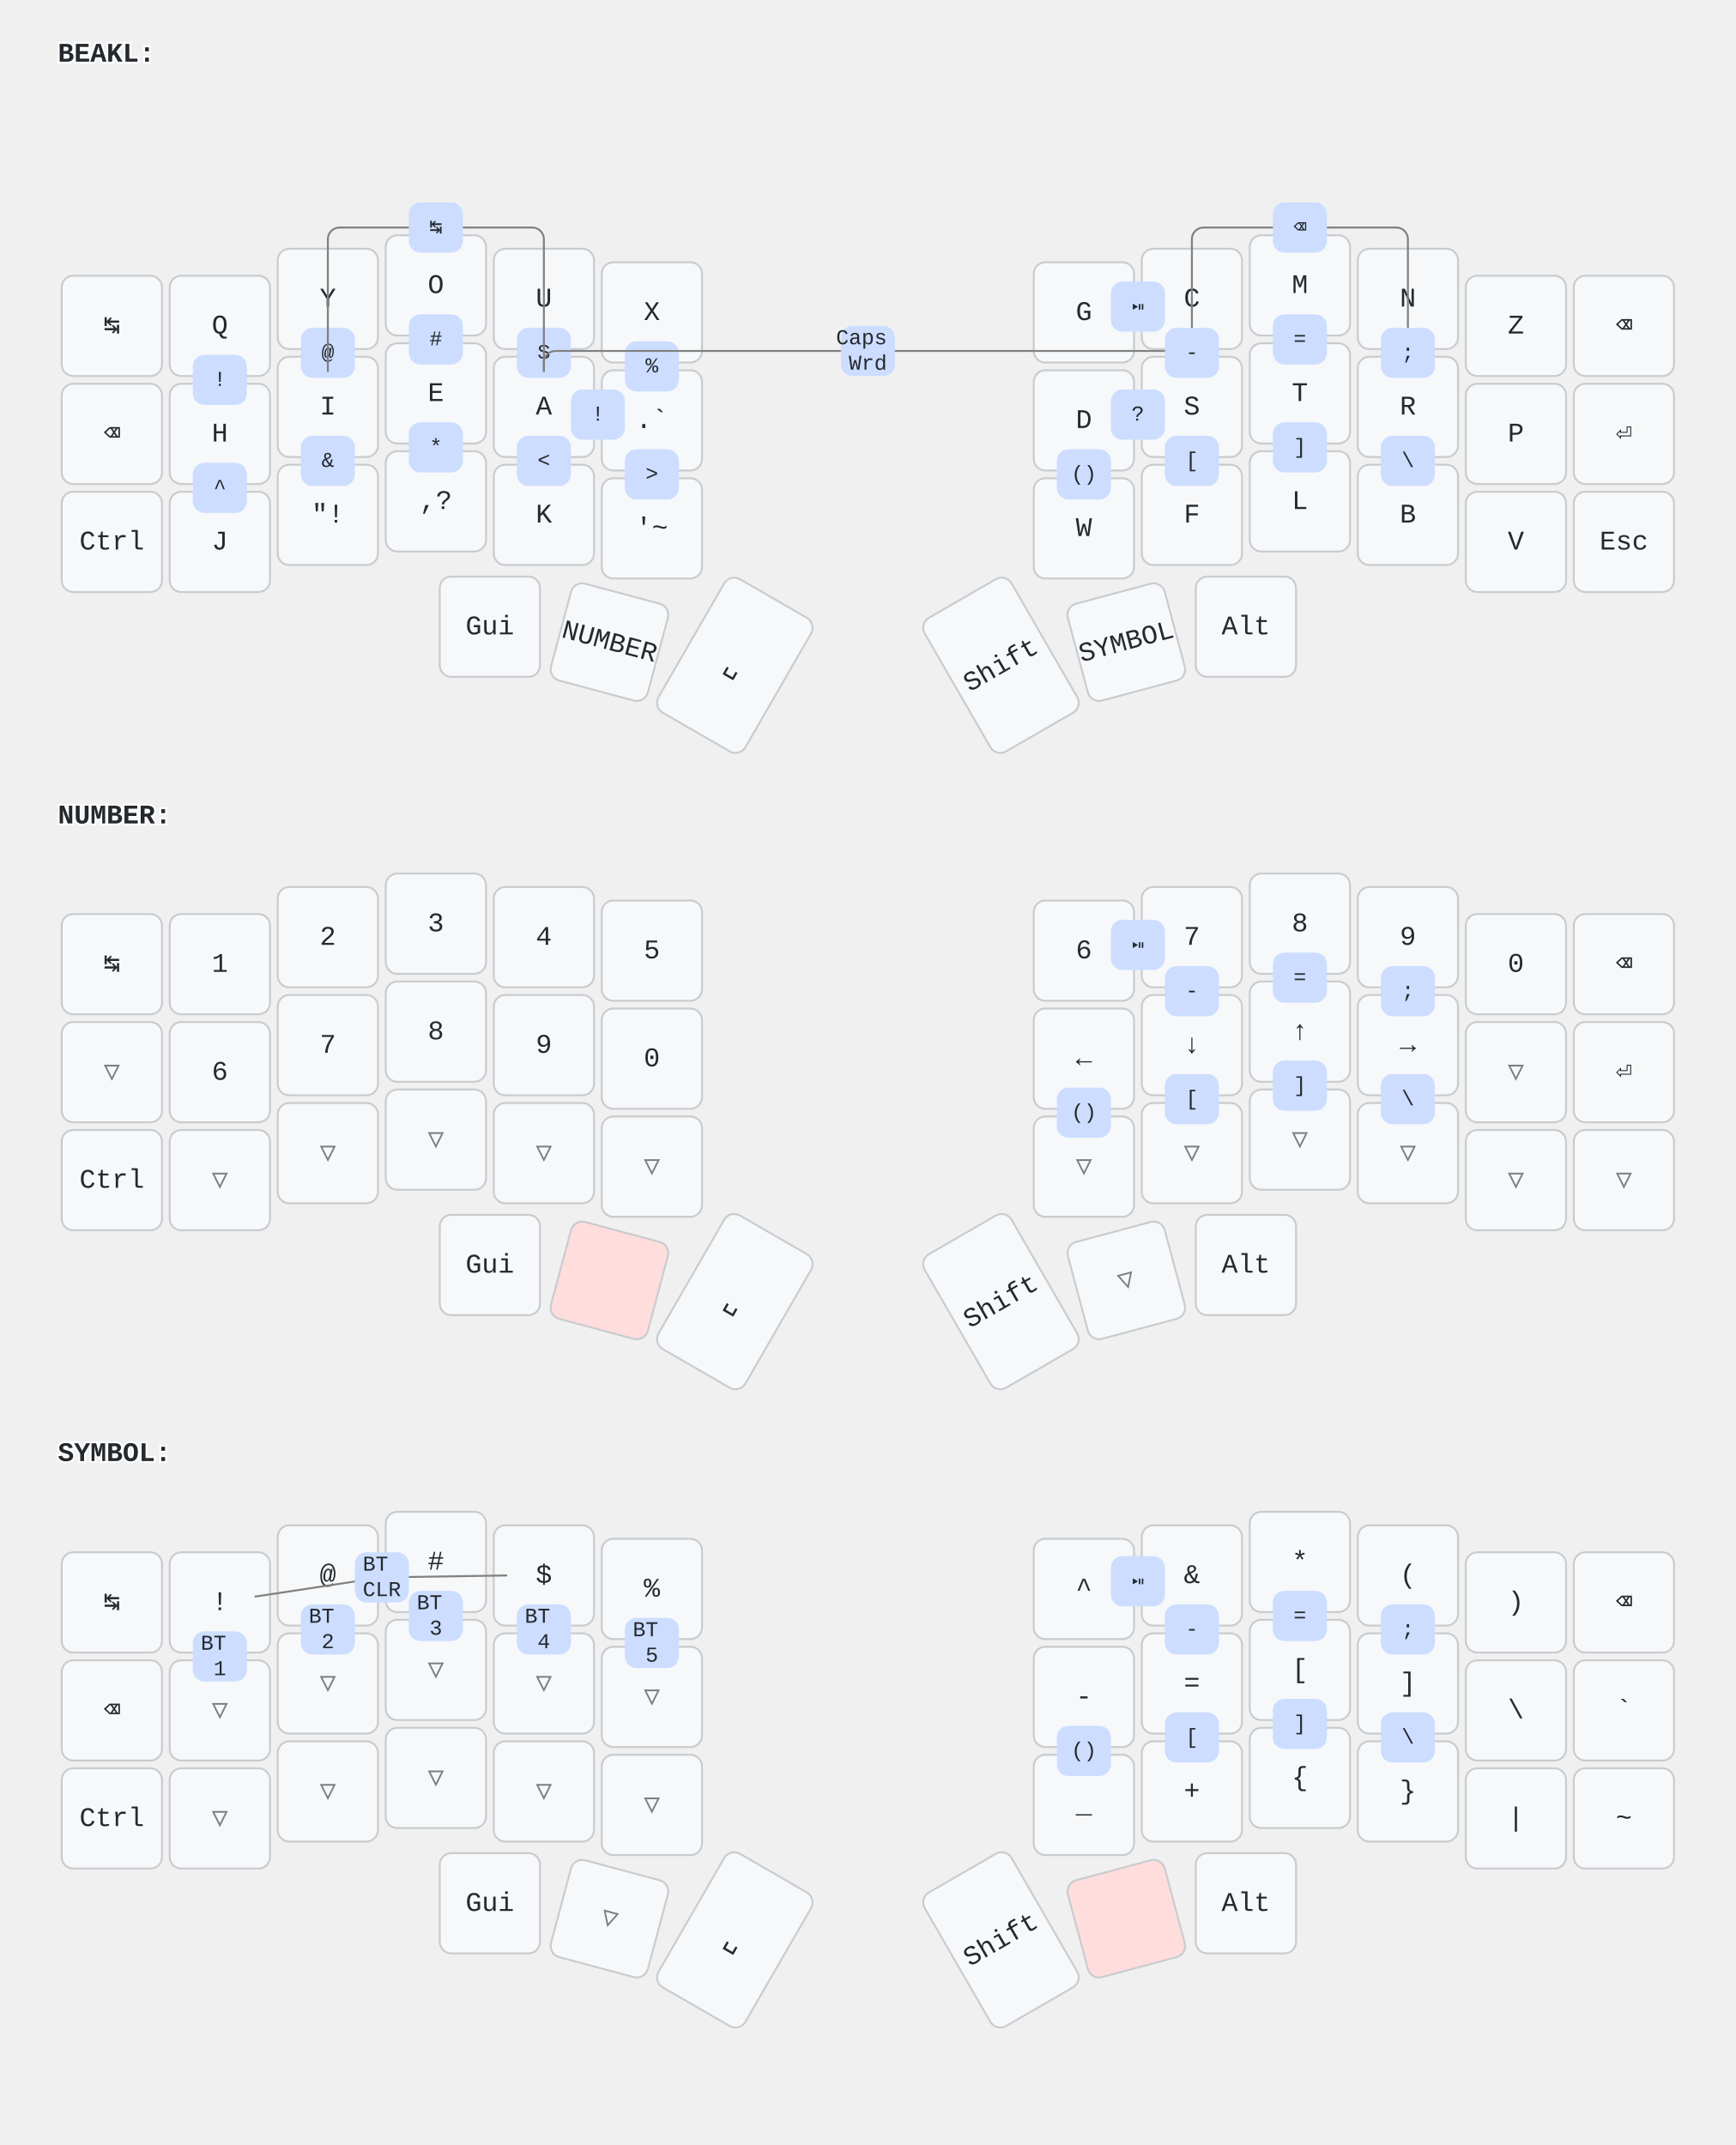
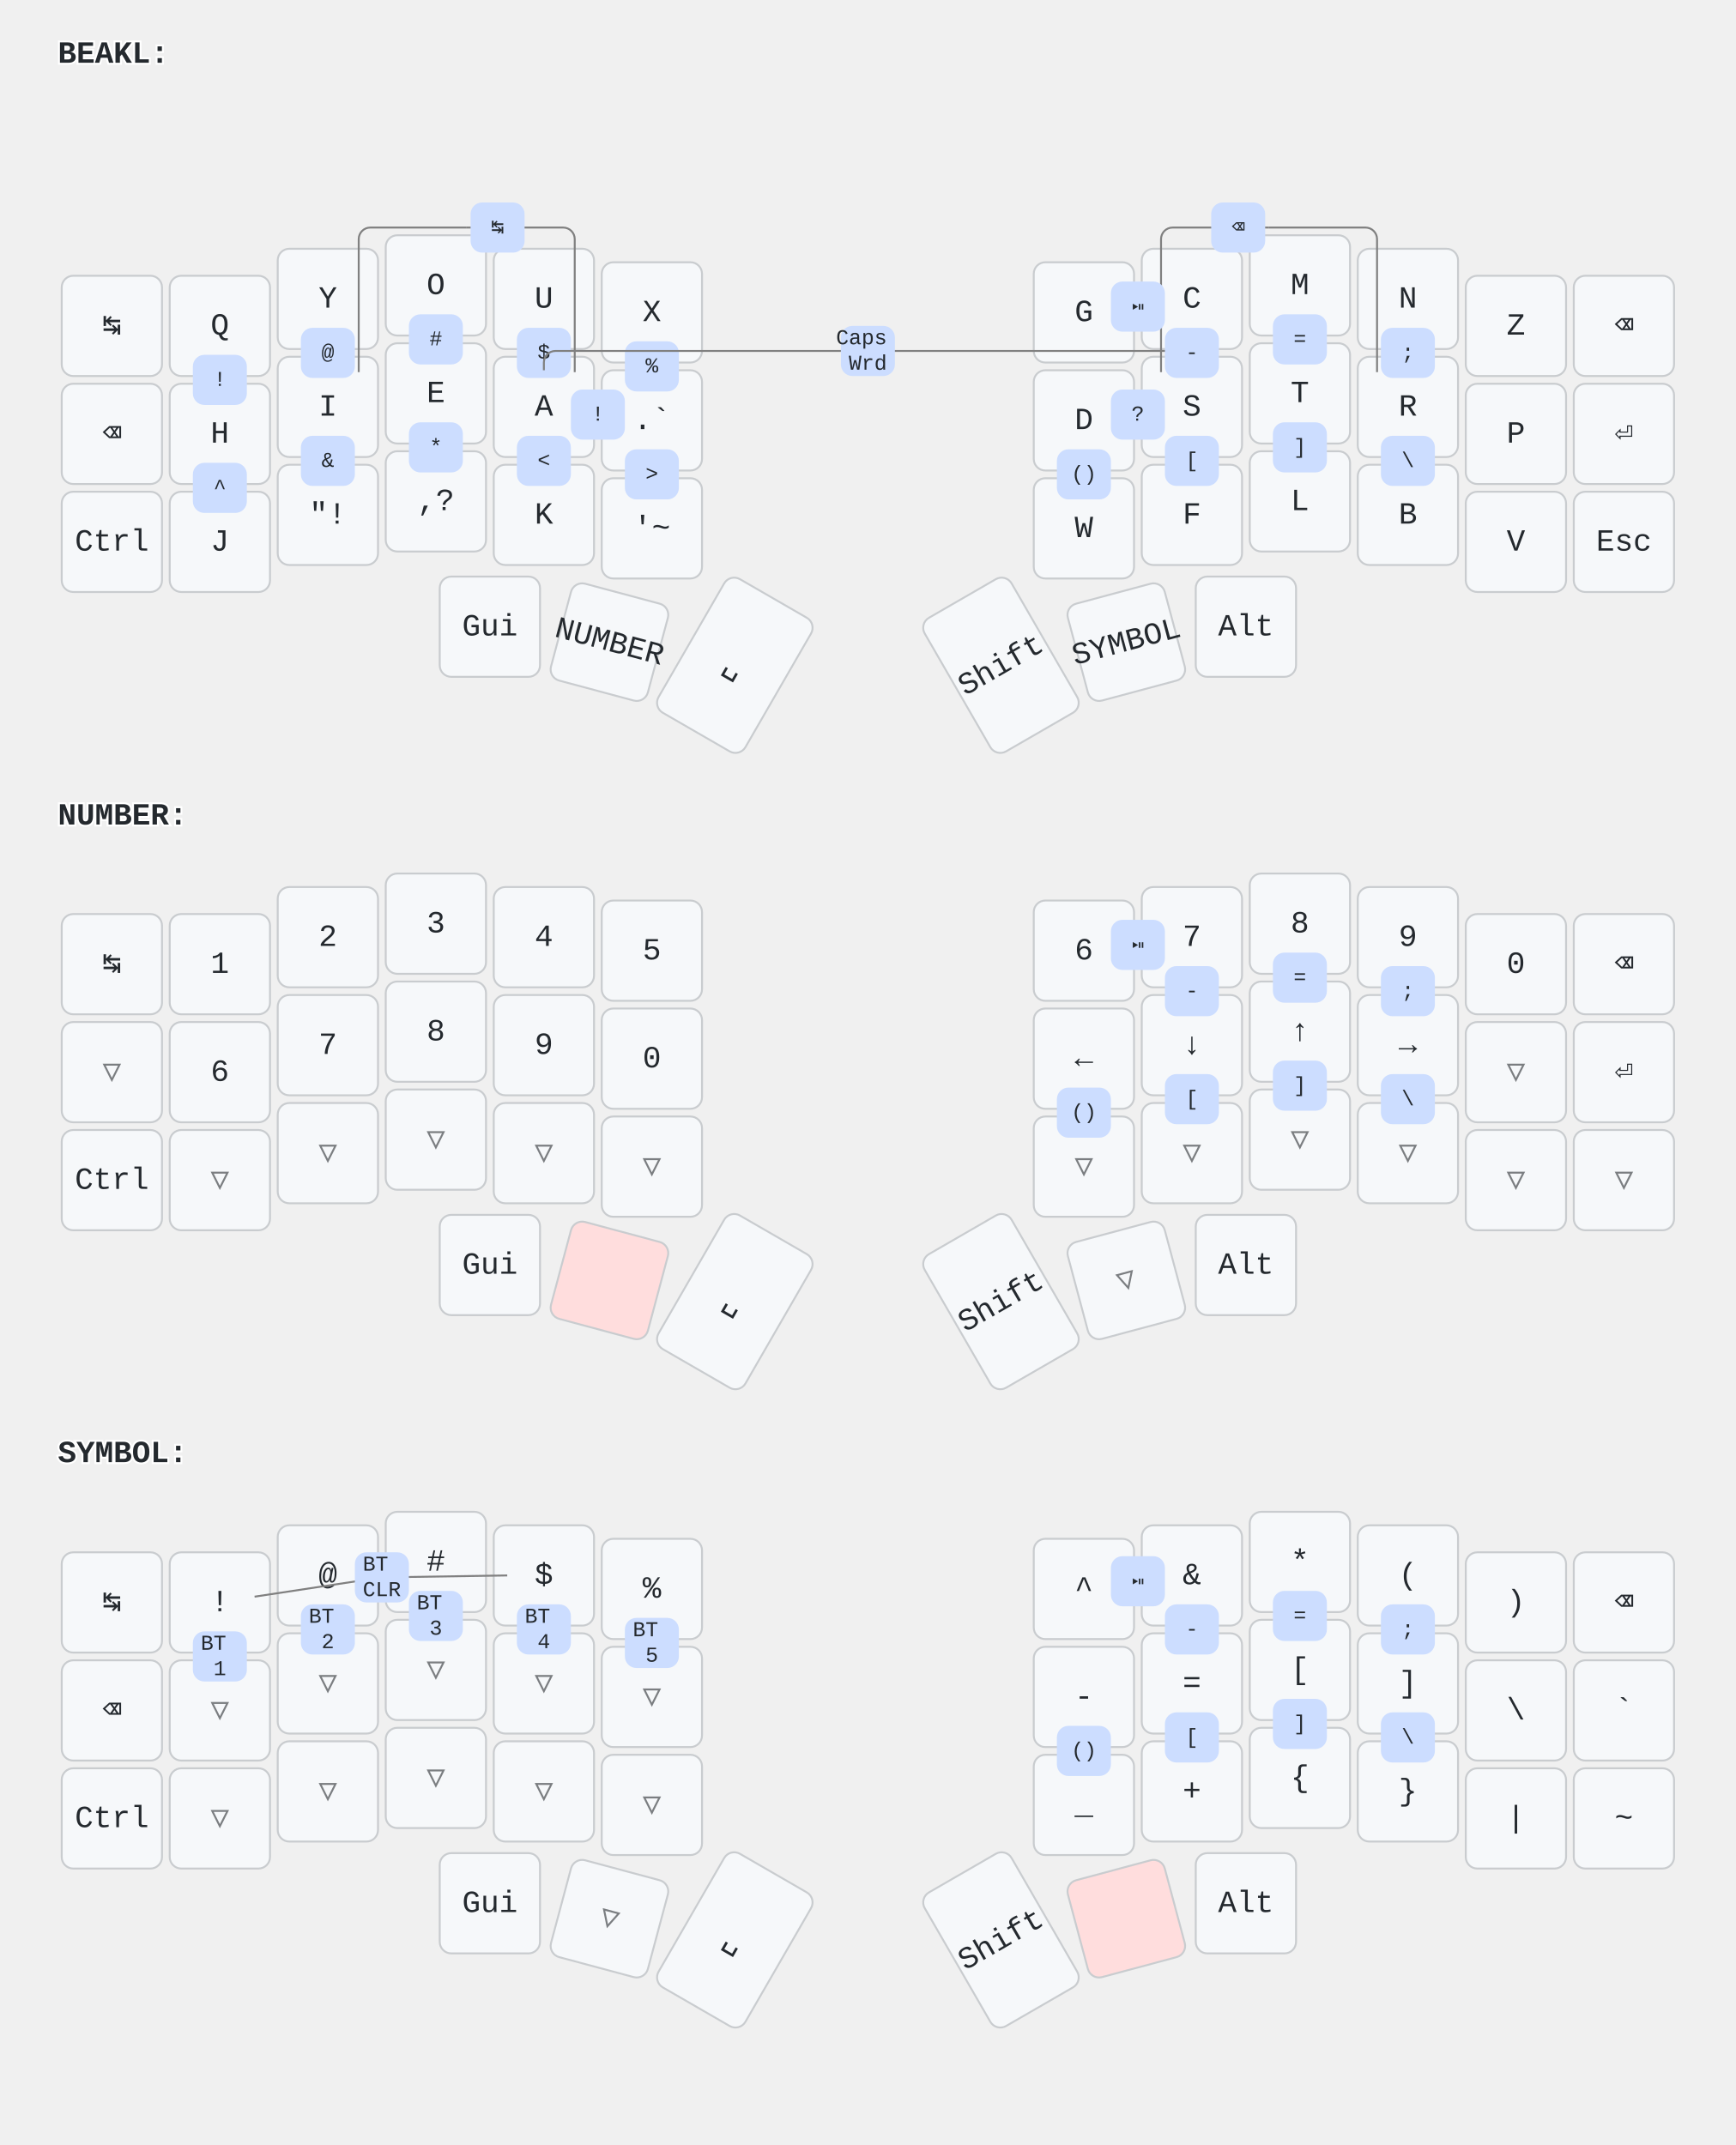
<svg xmlns="http://www.w3.org/2000/svg" width="900.0" height="1112.359" viewBox="0 0 900.0 1112.359" class="keymap">
  <style>/* inherit to force styles through use tags*/
svg path {
    fill: inherit;
}
/* font and background color specifications */
svg.keymap {
-     font-family: SFMono-Regular,Consolas,Liberation Mono,Menlo,monospace;
-     font-size: 14px;
+     font-family: 'Fira Mono','SF Mono', SFMono-Regular, ui-monospace, Liberation Mono, 'DejaVu Sans Mono', Menlo, Consolas, monospace;
+     font-size: 16px;
    font-kerning: normal;
    text-rendering: optimizeLegibility;
    fill: #24292e;
}

/* default key styling */
rect.key {
    fill: #f6f8fa;
    stroke: #c9cccf;
    stroke-width: 1;
}

/* default key side styling, only used is draw_key_sides is set */
rect.side {
    filter: brightness(90%);
}

/* color accent for combo boxes */
rect.combo {
    fill: #cdf;
}

/* color accent for held keys */
rect.held, rect.combo.held {
    fill: #fdd;
}

/* color accent for ghost (optional) keys */
rect.ghost, rect.combo.ghost {
    stroke-dasharray: 4, 4;
    stroke-width: 2;
}

text {
    text-anchor: middle;
    dominant-baseline: middle;
}

/* styling for layer labels */
text.label {
    font-weight: bold;
    text-anchor: start;
    stroke: white;
    stroke-width: 2;
    paint-order: stroke;
}

/* styling for combo tap, and key hold/shifted label text */
text.combo, text.hold, text.shifted {
    font-size: 11px;
}

text.hold {
    text-anchor: middle;
    dominant-baseline: auto;
}

text.shifted {
    text-anchor: middle;
    dominant-baseline: hanging;
}

/* styling for hold/shifted label text in combo box */
text.combo.hold, text.combo.shifted {
    font-size: 8px;
}

/* lighter symbol for transparent keys */
text.trans {
    fill: #7b7e81;
}

/* styling for combo dendrons */
path.combo {
    stroke-width: 1;
    stroke: gray;
    fill: none;
+ }
+ 
+ .combo.tab {
+   transform: translate(16px, 0);
+ }
+ .combo.bspc {
+   transform: translate(-16px, 0);
}

/* Start Tabler Icons Cleanup */
/* cannot use height/width with glyphs */
.icon-tabler &gt; path {
    fill: inherit;
    stroke: inherit;
}
/* hide tabler's default box */
.icon-tabler &gt; path[stroke="none"][fill="none"] {
    visibility: collapse;
}
/* End Tabler Icons Cleanup */
</style>
  <g class="layer-BEAKL">
    <text x="30.0" y="28.0" class="label">BEAKL:</text>
    <g class="key keypos-0">
      <rect rx="6" ry="6" x="32" y="143" width="52" height="52" class="key" />
      <text x="58" y="169" class="key tap">↹</text>
    </g>
    <g class="key keypos-1">
      <rect rx="6" ry="6" x="88" y="143" width="52" height="52" class="key" />
      <text x="114" y="169" class="key tap">Q</text>
    </g>
    <g class="key keypos-2">
      <rect rx="6" ry="6" x="144" y="129" width="52" height="52" class="key" />
      <text x="170" y="155" class="key tap">Y</text>
    </g>
    <g class="key keypos-3">
      <rect rx="6" ry="6" x="200" y="122" width="52" height="52" class="key" />
      <text x="226" y="148" class="key tap">O</text>
    </g>
    <g class="key keypos-4">
      <rect rx="6" ry="6" x="256" y="129" width="52" height="52" class="key" />
      <text x="282" y="155" class="key tap">U</text>
    </g>
    <g class="key keypos-5">
      <rect rx="6" ry="6" x="312" y="136" width="52" height="52" class="key" />
      <text x="338" y="162" class="key tap">X</text>
    </g>
    <g class="key keypos-6">
      <rect rx="6" ry="6" x="536" y="136" width="52" height="52" class="key" />
      <text x="562" y="162" class="key tap">G</text>
    </g>
    <g class="key keypos-7">
      <rect rx="6" ry="6" x="592" y="129" width="52" height="52" class="key" />
      <text x="618" y="155" class="key tap">C</text>
    </g>
    <g class="key keypos-8">
      <rect rx="6" ry="6" x="648" y="122" width="52" height="52" class="key" />
      <text x="674" y="148" class="key tap">M</text>
    </g>
    <g class="key keypos-9">
      <rect rx="6" ry="6" x="704" y="129" width="52" height="52" class="key" />
      <text x="730" y="155" class="key tap">N</text>
    </g>
    <g class="key keypos-10">
      <rect rx="6" ry="6" x="760" y="143" width="52" height="52" class="key" />
      <text x="786" y="169" class="key tap">Z</text>
    </g>
    <g class="key keypos-11">
      <rect rx="6" ry="6" x="816" y="143" width="52" height="52" class="key" />
      <text x="842" y="169" class="key tap">⌫</text>
    </g>
    <g class="key keypos-12">
      <rect rx="6" ry="6" x="32" y="199" width="52" height="52" class="key" />
      <text x="58" y="225" class="key tap">⌫</text>
    </g>
    <g class="key keypos-13">
      <rect rx="6" ry="6" x="88" y="199" width="52" height="52" class="key" />
      <text x="114" y="225" class="key tap">H</text>
    </g>
    <g class="key keypos-14">
      <rect rx="6" ry="6" x="144" y="185" width="52" height="52" class="key" />
      <text x="170" y="211" class="key tap">I</text>
    </g>
    <g class="key keypos-15">
      <rect rx="6" ry="6" x="200" y="178" width="52" height="52" class="key" />
      <text x="226" y="204" class="key tap">E</text>
    </g>
    <g class="key keypos-16">
      <rect rx="6" ry="6" x="256" y="185" width="52" height="52" class="key" />
      <text x="282" y="211" class="key tap">A</text>
    </g>
    <g class="key keypos-17">
      <rect rx="6" ry="6" x="312" y="192" width="52" height="52" class="key" />
      <text x="338" y="218" class="key tap">.`</text>
    </g>
    <g class="key keypos-18">
      <rect rx="6" ry="6" x="536" y="192" width="52" height="52" class="key" />
      <text x="562" y="218" class="key tap">D</text>
    </g>
    <g class="key keypos-19">
      <rect rx="6" ry="6" x="592" y="185" width="52" height="52" class="key" />
      <text x="618" y="211" class="key tap">S</text>
    </g>
    <g class="key keypos-20">
      <rect rx="6" ry="6" x="648" y="178" width="52" height="52" class="key" />
      <text x="674" y="204" class="key tap">T</text>
    </g>
    <g class="key keypos-21">
      <rect rx="6" ry="6" x="704" y="185" width="52" height="52" class="key" />
      <text x="730" y="211" class="key tap">R</text>
    </g>
    <g class="key keypos-22">
      <rect rx="6" ry="6" x="760" y="199" width="52" height="52" class="key" />
      <text x="786" y="225" class="key tap">P</text>
    </g>
    <g class="key keypos-23">
      <rect rx="6" ry="6" x="816" y="199" width="52" height="52" class="key" />
      <text x="842" y="225" class="key tap">⏎</text>
    </g>
    <g class="key keypos-24">
      <rect rx="6" ry="6" x="32" y="255" width="52" height="52" class="key" />
      <text x="58" y="281" class="key tap">Ctrl</text>
    </g>
    <g class="key keypos-25">
      <rect rx="6" ry="6" x="88" y="255" width="52" height="52" class="key" />
      <text x="114" y="281" class="key tap">J</text>
    </g>
    <g class="key keypos-26">
      <rect rx="6" ry="6" x="144" y="241" width="52" height="52" class="key" />
      <text x="170" y="267" class="key tap">"!</text>
    </g>
    <g class="key keypos-27">
      <rect rx="6" ry="6" x="200" y="234" width="52" height="52" class="key" />
      <text x="226" y="260" class="key tap">,?</text>
    </g>
    <g class="key keypos-28">
      <rect rx="6" ry="6" x="256" y="241" width="52" height="52" class="key" />
      <text x="282" y="267" class="key tap">K</text>
    </g>
    <g class="key keypos-29">
      <rect rx="6" ry="6" x="312" y="248" width="52" height="52" class="key" />
      <text x="338" y="274" class="key tap">'~</text>
    </g>
    <g class="key keypos-30">
      <rect rx="6" ry="6" x="536" y="248" width="52" height="52" class="key" />
      <text x="562" y="274" class="key tap">W</text>
    </g>
    <g class="key keypos-31">
      <rect rx="6" ry="6" x="592" y="241" width="52" height="52" class="key" />
      <text x="618" y="267" class="key tap">F</text>
    </g>
    <g class="key keypos-32">
      <rect rx="6" ry="6" x="648" y="234" width="52" height="52" class="key" />
      <text x="674" y="260" class="key tap">L</text>
    </g>
    <g class="key keypos-33">
      <rect rx="6" ry="6" x="704" y="241" width="52" height="52" class="key" />
      <text x="730" y="267" class="key tap">B</text>
    </g>
    <g class="key keypos-34">
      <rect rx="6" ry="6" x="760" y="255" width="52" height="52" class="key" />
      <text x="786" y="281" class="key tap">V</text>
    </g>
    <g class="key keypos-35">
      <rect rx="6" ry="6" x="816" y="255" width="52" height="52" class="key" />
      <text x="842" y="281" class="key tap">Esc</text>
    </g>
    <g class="key keypos-36">
      <rect rx="6" ry="6" x="228" y="299" width="52" height="52" class="key" />
      <text x="254" y="325" class="key tap">Gui</text>
    </g>
    <g transform="rotate(15.0, 316, 333)" class="key keypos-37">
      <rect rx="6" ry="6" x="290" y="307" width="52" height="52" class="key" />
      <text x="316" y="333" class="key tap">NUMBER</text>
    </g>
    <g transform="rotate(30.0, 381, 345)" class="key keypos-38">
      <rect rx="6" ry="6" x="355" y="305" width="52" height="80" class="key" />
      <text x="381" y="345" class="key tap">␣</text>
    </g>
    <g transform="rotate(-30.0, 519, 345)" class="key keypos-39">
      <rect rx="6" ry="6" x="493" y="305" width="52" height="80" class="key" />
      <text x="519" y="345" class="key tap">Shift</text>
    </g>
    <g transform="rotate(-15.0, 584, 333)" class="key keypos-40">
      <rect rx="6" ry="6" x="558" y="307" width="52" height="52" class="key" />
      <text x="584" y="333" class="key tap">SYMBOL</text>
    </g>
    <g class="key keypos-41">
      <rect rx="6" ry="6" x="620" y="299" width="52" height="52" class="key" />
      <text x="646" y="325" class="key tap">Alt</text>
    </g>
    <g class="combo combopos-0">
      <rect rx="6" ry="6" x="100" y="184" width="28" height="26" class="combo" />
      <text x="114" y="197" class="combo tap">!</text>
    </g>
    <g class="combo combopos-1">
      <rect rx="6" ry="6" x="156" y="170" width="28" height="26" class="combo" />
      <text x="170" y="183" class="combo tap">@</text>
    </g>
    <g class="combo combopos-2">
      <rect rx="6" ry="6" x="212" y="163" width="28" height="26" class="combo" />
      <text x="226" y="176" class="combo tap">#</text>
    </g>
    <g class="combo combopos-3">
      <rect rx="6" ry="6" x="268" y="170" width="28" height="26" class="combo" />
      <text x="282" y="183" class="combo tap">$</text>
    </g>
    <g class="combo combopos-4">
      <rect rx="6" ry="6" x="324" y="177" width="28" height="26" class="combo" />
      <text x="338" y="190" class="combo tap">%</text>
    </g>
    <g class="combo combopos-5">
      <rect rx="6" ry="6" x="100" y="240" width="28" height="26" class="combo" />
      <text x="114" y="253" class="combo tap">^</text>
    </g>
    <g class="combo combopos-6">
      <rect rx="6" ry="6" x="156" y="226" width="28" height="26" class="combo" />
      <text x="170" y="239" class="combo tap">&amp;</text>
    </g>
    <g class="combo combopos-7">
      <rect rx="6" ry="6" x="212" y="219" width="28" height="26" class="combo" />
      <text x="226" y="232" class="combo tap">*</text>
    </g>
    <g class="combo combopos-8">
      <rect rx="6" ry="6" x="268" y="226" width="28" height="26" class="combo" />
      <text x="282" y="239" class="combo tap">&lt;</text>
    </g>
    <g class="combo combopos-9">
      <rect rx="6" ry="6" x="324" y="233" width="28" height="26" class="combo" />
      <text x="338" y="246" class="combo tap">&gt;</text>
    </g>
    <g class="combo tab combopos-10">
      <path d="M226,118 h-50 a6.0,6.0 0 0 0 -6.0,6.0 v69" class="combo" />
      <path d="M226,118 h50 a6.0,6.0 0 0 1 6.0,6.0 v69" class="combo" />
      <rect rx="6" ry="6" x="212" y="105" width="28" height="26" class="combo tab" />
      <text x="226" y="118" class="combo tab tap">↹</text>
    </g>
    <g class="combo bspc combopos-11">
      <path d="M674,118 h-50 a6.0,6.0 0 0 0 -6.0,6.0 v69" class="combo" />
      <path d="M674,118 h50 a6.0,6.0 0 0 1 6.0,6.0 v69" class="combo" />
      <rect rx="6" ry="6" x="660" y="105" width="28" height="26" class="combo bspc" />
      <text x="674" y="118" class="combo bspc tap">⌫</text>
    </g>
    <g class="combo combopos-12">
      <path d="M450,182 h-162 a6.0,6.0 0 0 0 -6.0,6.0 v4" class="combo" />
      <path d="M450,182 h162 a6.0,6.0 0 0 1 6.0,6.0 v4" class="combo" />
      <rect rx="6" ry="6" x="436" y="169" width="28" height="26" class="combo" />
      <text x="450" y="182" class="combo tap">
        <tspan x="450.0" dy="-0.6em">Caps</tspan>
        <tspan x="450.0" dy="1.2em">Wrd</tspan>
      </text>
    </g>
    <g class="combo combopos-13">
      <rect rx="6" ry="6" x="296" y="202" width="28" height="26" class="combo" />
      <text x="310" y="215" class="combo tap">!</text>
    </g>
    <g class="combo combopos-14">
      <rect rx="6" ry="6" x="576" y="202" width="28" height="26" class="combo" />
      <text x="590" y="215" class="combo tap">?</text>
    </g>
    <g class="combo combopos-15">
      <rect rx="6" ry="6" x="604" y="170" width="28" height="26" class="combo" />
      <text x="618" y="183" class="combo tap">-</text>
    </g>
    <g class="combo combopos-16">
      <rect rx="6" ry="6" x="660" y="163" width="28" height="26" class="combo" />
      <text x="674" y="176" class="combo tap">=</text>
    </g>
    <g class="combo combopos-17">
      <rect rx="6" ry="6" x="716" y="170" width="28" height="26" class="combo" />
      <text x="730" y="183" class="combo tap">;</text>
    </g>
    <g class="combo combopos-18">
      <rect rx="6" ry="6" x="604" y="226" width="28" height="26" class="combo" />
      <text x="618" y="239" class="combo tap">[</text>
    </g>
    <g class="combo combopos-19">
      <rect rx="6" ry="6" x="660" y="219" width="28" height="26" class="combo" />
      <text x="674" y="232" class="combo tap">]</text>
    </g>
    <g class="combo combopos-20">
      <rect rx="6" ry="6" x="716" y="226" width="28" height="26" class="combo" />
      <text x="730" y="239" class="combo tap">\</text>
    </g>
    <g class="combo combopos-21">
      <rect rx="6" ry="6" x="548" y="233" width="28" height="26" class="combo" />
      <text x="562" y="246" class="combo tap">()</text>
    </g>
    <g class="combo combopos-22">
      <rect rx="6" ry="6" x="576" y="146" width="28" height="26" class="combo" />
      <text x="590" y="159" class="combo tap">⏯</text>
    </g>
  </g>
  <g class="layer-NUMBER">
    <text x="30.0" y="423.053" class="label">NUMBER:</text>
    <g class="key keypos-0">
      <rect rx="6" ry="6" x="32" y="474" width="52" height="52" class="key" />
      <text x="58" y="500" class="key tap">↹</text>
    </g>
    <g class="key keypos-1">
      <rect rx="6" ry="6" x="88" y="474" width="52" height="52" class="key" />
      <text x="114" y="500" class="key tap">1</text>
    </g>
    <g class="key keypos-2">
      <rect rx="6" ry="6" x="144" y="460" width="52" height="52" class="key" />
      <text x="170" y="486" class="key tap">2</text>
    </g>
    <g class="key keypos-3">
      <rect rx="6" ry="6" x="200" y="453" width="52" height="52" class="key" />
      <text x="226" y="479" class="key tap">3</text>
    </g>
    <g class="key keypos-4">
      <rect rx="6" ry="6" x="256" y="460" width="52" height="52" class="key" />
      <text x="282" y="486" class="key tap">4</text>
    </g>
    <g class="key keypos-5">
      <rect rx="6" ry="6" x="312" y="467" width="52" height="52" class="key" />
      <text x="338" y="493" class="key tap">5</text>
    </g>
    <g class="key keypos-6">
      <rect rx="6" ry="6" x="536" y="467" width="52" height="52" class="key" />
      <text x="562" y="493" class="key tap">6</text>
    </g>
    <g class="key keypos-7">
      <rect rx="6" ry="6" x="592" y="460" width="52" height="52" class="key" />
      <text x="618" y="486" class="key tap">7</text>
    </g>
    <g class="key keypos-8">
      <rect rx="6" ry="6" x="648" y="453" width="52" height="52" class="key" />
      <text x="674" y="479" class="key tap">8</text>
    </g>
    <g class="key keypos-9">
      <rect rx="6" ry="6" x="704" y="460" width="52" height="52" class="key" />
      <text x="730" y="486" class="key tap">9</text>
    </g>
    <g class="key keypos-10">
      <rect rx="6" ry="6" x="760" y="474" width="52" height="52" class="key" />
      <text x="786" y="500" class="key tap">0</text>
    </g>
    <g class="key keypos-11">
      <rect rx="6" ry="6" x="816" y="474" width="52" height="52" class="key" />
      <text x="842" y="500" class="key tap">⌫</text>
    </g>
    <g class="key trans keypos-12">
      <rect rx="6" ry="6" x="32" y="530" width="52" height="52" class="key trans" />
      <text x="58" y="556" class="key trans tap">▽</text>
    </g>
    <g class="key keypos-13">
      <rect rx="6" ry="6" x="88" y="530" width="52" height="52" class="key" />
      <text x="114" y="556" class="key tap">6</text>
    </g>
    <g class="key keypos-14">
      <rect rx="6" ry="6" x="144" y="516" width="52" height="52" class="key" />
      <text x="170" y="542" class="key tap">7</text>
    </g>
    <g class="key keypos-15">
      <rect rx="6" ry="6" x="200" y="509" width="52" height="52" class="key" />
      <text x="226" y="535" class="key tap">8</text>
    </g>
    <g class="key keypos-16">
      <rect rx="6" ry="6" x="256" y="516" width="52" height="52" class="key" />
      <text x="282" y="542" class="key tap">9</text>
    </g>
    <g class="key keypos-17">
      <rect rx="6" ry="6" x="312" y="523" width="52" height="52" class="key" />
      <text x="338" y="549" class="key tap">0</text>
    </g>
    <g class="key keypos-18">
      <rect rx="6" ry="6" x="536" y="523" width="52" height="52" class="key" />
      <text x="562" y="549" class="key tap">←</text>
    </g>
    <g class="key keypos-19">
      <rect rx="6" ry="6" x="592" y="516" width="52" height="52" class="key" />
      <text x="618" y="542" class="key tap">↓</text>
    </g>
    <g class="key keypos-20">
      <rect rx="6" ry="6" x="648" y="509" width="52" height="52" class="key" />
      <text x="674" y="535" class="key tap">↑</text>
    </g>
    <g class="key keypos-21">
      <rect rx="6" ry="6" x="704" y="516" width="52" height="52" class="key" />
      <text x="730" y="542" class="key tap">→</text>
    </g>
    <g class="key trans keypos-22">
      <rect rx="6" ry="6" x="760" y="530" width="52" height="52" class="key trans" />
      <text x="786" y="556" class="key trans tap">▽</text>
    </g>
    <g class="key keypos-23">
      <rect rx="6" ry="6" x="816" y="530" width="52" height="52" class="key" />
      <text x="842" y="556" class="key tap">⏎</text>
    </g>
    <g class="key keypos-24">
      <rect rx="6" ry="6" x="32" y="586" width="52" height="52" class="key" />
      <text x="58" y="612" class="key tap">Ctrl</text>
    </g>
    <g class="key trans keypos-25">
      <rect rx="6" ry="6" x="88" y="586" width="52" height="52" class="key trans" />
      <text x="114" y="612" class="key trans tap">▽</text>
    </g>
    <g class="key trans keypos-26">
      <rect rx="6" ry="6" x="144" y="572" width="52" height="52" class="key trans" />
      <text x="170" y="598" class="key trans tap">▽</text>
    </g>
    <g class="key trans keypos-27">
      <rect rx="6" ry="6" x="200" y="565" width="52" height="52" class="key trans" />
      <text x="226" y="591" class="key trans tap">▽</text>
    </g>
    <g class="key trans keypos-28">
      <rect rx="6" ry="6" x="256" y="572" width="52" height="52" class="key trans" />
      <text x="282" y="598" class="key trans tap">▽</text>
    </g>
    <g class="key trans keypos-29">
      <rect rx="6" ry="6" x="312" y="579" width="52" height="52" class="key trans" />
      <text x="338" y="605" class="key trans tap">▽</text>
    </g>
    <g class="key trans keypos-30">
      <rect rx="6" ry="6" x="536" y="579" width="52" height="52" class="key trans" />
      <text x="562" y="605" class="key trans tap">▽</text>
    </g>
    <g class="key trans keypos-31">
      <rect rx="6" ry="6" x="592" y="572" width="52" height="52" class="key trans" />
      <text x="618" y="598" class="key trans tap">▽</text>
    </g>
    <g class="key trans keypos-32">
      <rect rx="6" ry="6" x="648" y="565" width="52" height="52" class="key trans" />
      <text x="674" y="591" class="key trans tap">▽</text>
    </g>
    <g class="key trans keypos-33">
      <rect rx="6" ry="6" x="704" y="572" width="52" height="52" class="key trans" />
      <text x="730" y="598" class="key trans tap">▽</text>
    </g>
    <g class="key trans keypos-34">
      <rect rx="6" ry="6" x="760" y="586" width="52" height="52" class="key trans" />
      <text x="786" y="612" class="key trans tap">▽</text>
    </g>
    <g class="key trans keypos-35">
      <rect rx="6" ry="6" x="816" y="586" width="52" height="52" class="key trans" />
      <text x="842" y="612" class="key trans tap">▽</text>
    </g>
    <g class="key keypos-36">
      <rect rx="6" ry="6" x="228" y="630" width="52" height="52" class="key" />
      <text x="254" y="656" class="key tap">Gui</text>
    </g>
    <g transform="rotate(15.0, 316, 664)" class="key held keypos-37">
      <rect rx="6" ry="6" x="290" y="638" width="52" height="52" class="key held" />
    </g>
    <g transform="rotate(30.0, 381, 675)" class="key keypos-38">
      <rect rx="6" ry="6" x="355" y="635" width="52" height="80" class="key" />
      <text x="381" y="675" class="key tap">␣</text>
    </g>
    <g transform="rotate(-30.0, 519, 675)" class="key keypos-39">
      <rect rx="6" ry="6" x="493" y="635" width="52" height="80" class="key" />
      <text x="519" y="675" class="key tap">Shift</text>
    </g>
    <g transform="rotate(-15.0, 584, 664)" class="key trans keypos-40">
      <rect rx="6" ry="6" x="558" y="638" width="52" height="52" class="key trans" />
      <text x="584" y="664" class="key trans tap">▽</text>
    </g>
    <g class="key keypos-41">
      <rect rx="6" ry="6" x="620" y="630" width="52" height="52" class="key" />
      <text x="646" y="656" class="key tap">Alt</text>
    </g>
    <g class="combo combopos-0">
      <rect rx="6" ry="6" x="604" y="501" width="28" height="26" class="combo" />
      <text x="618" y="514" class="combo tap">-</text>
    </g>
    <g class="combo combopos-1">
      <rect rx="6" ry="6" x="660" y="494" width="28" height="26" class="combo" />
      <text x="674" y="507" class="combo tap">=</text>
    </g>
    <g class="combo combopos-2">
      <rect rx="6" ry="6" x="716" y="501" width="28" height="26" class="combo" />
      <text x="730" y="514" class="combo tap">;</text>
    </g>
    <g class="combo combopos-3">
      <rect rx="6" ry="6" x="604" y="557" width="28" height="26" class="combo" />
      <text x="618" y="570" class="combo tap">[</text>
    </g>
    <g class="combo combopos-4">
      <rect rx="6" ry="6" x="660" y="550" width="28" height="26" class="combo" />
      <text x="674" y="563" class="combo tap">]</text>
    </g>
    <g class="combo combopos-5">
      <rect rx="6" ry="6" x="716" y="557" width="28" height="26" class="combo" />
      <text x="730" y="570" class="combo tap">\</text>
    </g>
    <g class="combo combopos-6">
      <rect rx="6" ry="6" x="548" y="564" width="28" height="26" class="combo" />
      <text x="562" y="577" class="combo tap">()</text>
    </g>
    <g class="combo combopos-7">
      <rect rx="6" ry="6" x="576" y="477" width="28" height="26" class="combo" />
      <text x="590" y="490" class="combo tap">⏯</text>
    </g>
  </g>
  <g class="layer-SYMBOL">
    <text x="30.0" y="753.706" class="label">SYMBOL:</text>
    <g class="key keypos-0">
      <rect rx="6" ry="6" x="32" y="805" width="52" height="52" class="key" />
      <text x="58" y="831" class="key tap">↹</text>
    </g>
    <g class="key keypos-1">
      <rect rx="6" ry="6" x="88" y="805" width="52" height="52" class="key" />
      <text x="114" y="831" class="key tap">!</text>
    </g>
    <g class="key keypos-2">
      <rect rx="6" ry="6" x="144" y="791" width="52" height="52" class="key" />
      <text x="170" y="817" class="key tap">@</text>
    </g>
    <g class="key keypos-3">
      <rect rx="6" ry="6" x="200" y="784" width="52" height="52" class="key" />
      <text x="226" y="810" class="key tap">#</text>
    </g>
    <g class="key keypos-4">
      <rect rx="6" ry="6" x="256" y="791" width="52" height="52" class="key" />
      <text x="282" y="817" class="key tap">$</text>
    </g>
    <g class="key keypos-5">
      <rect rx="6" ry="6" x="312" y="798" width="52" height="52" class="key" />
      <text x="338" y="824" class="key tap">%</text>
    </g>
    <g class="key keypos-6">
      <rect rx="6" ry="6" x="536" y="798" width="52" height="52" class="key" />
      <text x="562" y="824" class="key tap">^</text>
    </g>
    <g class="key keypos-7">
      <rect rx="6" ry="6" x="592" y="791" width="52" height="52" class="key" />
      <text x="618" y="817" class="key tap">&amp;</text>
    </g>
    <g class="key keypos-8">
      <rect rx="6" ry="6" x="648" y="784" width="52" height="52" class="key" />
      <text x="674" y="810" class="key tap">*</text>
    </g>
    <g class="key keypos-9">
      <rect rx="6" ry="6" x="704" y="791" width="52" height="52" class="key" />
      <text x="730" y="817" class="key tap">(</text>
    </g>
    <g class="key keypos-10">
      <rect rx="6" ry="6" x="760" y="805" width="52" height="52" class="key" />
      <text x="786" y="831" class="key tap">)</text>
    </g>
    <g class="key keypos-11">
      <rect rx="6" ry="6" x="816" y="805" width="52" height="52" class="key" />
      <text x="842" y="831" class="key tap">⌫</text>
    </g>
    <g class="key keypos-12">
      <rect rx="6" ry="6" x="32" y="861" width="52" height="52" class="key" />
      <text x="58" y="887" class="key tap">⌫</text>
    </g>
    <g class="key trans keypos-13">
      <rect rx="6" ry="6" x="88" y="861" width="52" height="52" class="key trans" />
      <text x="114" y="887" class="key trans tap">▽</text>
    </g>
    <g class="key trans keypos-14">
      <rect rx="6" ry="6" x="144" y="847" width="52" height="52" class="key trans" />
      <text x="170" y="873" class="key trans tap">▽</text>
    </g>
    <g class="key trans keypos-15">
      <rect rx="6" ry="6" x="200" y="840" width="52" height="52" class="key trans" />
      <text x="226" y="866" class="key trans tap">▽</text>
    </g>
    <g class="key trans keypos-16">
      <rect rx="6" ry="6" x="256" y="847" width="52" height="52" class="key trans" />
      <text x="282" y="873" class="key trans tap">▽</text>
    </g>
    <g class="key trans keypos-17">
      <rect rx="6" ry="6" x="312" y="854" width="52" height="52" class="key trans" />
      <text x="338" y="880" class="key trans tap">▽</text>
    </g>
    <g class="key keypos-18">
      <rect rx="6" ry="6" x="536" y="854" width="52" height="52" class="key" />
      <text x="562" y="880" class="key tap">-</text>
    </g>
    <g class="key keypos-19">
      <rect rx="6" ry="6" x="592" y="847" width="52" height="52" class="key" />
      <text x="618" y="873" class="key tap">=</text>
    </g>
    <g class="key keypos-20">
      <rect rx="6" ry="6" x="648" y="840" width="52" height="52" class="key" />
      <text x="674" y="866" class="key tap">[</text>
    </g>
    <g class="key keypos-21">
      <rect rx="6" ry="6" x="704" y="847" width="52" height="52" class="key" />
      <text x="730" y="873" class="key tap">]</text>
    </g>
    <g class="key keypos-22">
      <rect rx="6" ry="6" x="760" y="861" width="52" height="52" class="key" />
      <text x="786" y="887" class="key tap">\</text>
    </g>
    <g class="key keypos-23">
      <rect rx="6" ry="6" x="816" y="861" width="52" height="52" class="key" />
      <text x="842" y="887" class="key tap">`</text>
    </g>
    <g class="key keypos-24">
      <rect rx="6" ry="6" x="32" y="917" width="52" height="52" class="key" />
      <text x="58" y="943" class="key tap">Ctrl</text>
    </g>
    <g class="key trans keypos-25">
      <rect rx="6" ry="6" x="88" y="917" width="52" height="52" class="key trans" />
      <text x="114" y="943" class="key trans tap">▽</text>
    </g>
    <g class="key trans keypos-26">
      <rect rx="6" ry="6" x="144" y="903" width="52" height="52" class="key trans" />
      <text x="170" y="929" class="key trans tap">▽</text>
    </g>
    <g class="key trans keypos-27">
      <rect rx="6" ry="6" x="200" y="896" width="52" height="52" class="key trans" />
      <text x="226" y="922" class="key trans tap">▽</text>
    </g>
    <g class="key trans keypos-28">
      <rect rx="6" ry="6" x="256" y="903" width="52" height="52" class="key trans" />
      <text x="282" y="929" class="key trans tap">▽</text>
    </g>
    <g class="key trans keypos-29">
      <rect rx="6" ry="6" x="312" y="910" width="52" height="52" class="key trans" />
      <text x="338" y="936" class="key trans tap">▽</text>
    </g>
    <g class="key keypos-30">
      <rect rx="6" ry="6" x="536" y="910" width="52" height="52" class="key" />
      <text x="562" y="936" class="key tap">_</text>
    </g>
    <g class="key keypos-31">
      <rect rx="6" ry="6" x="592" y="903" width="52" height="52" class="key" />
      <text x="618" y="929" class="key tap">+</text>
    </g>
    <g class="key keypos-32">
      <rect rx="6" ry="6" x="648" y="896" width="52" height="52" class="key" />
      <text x="674" y="922" class="key tap">{</text>
    </g>
    <g class="key keypos-33">
      <rect rx="6" ry="6" x="704" y="903" width="52" height="52" class="key" />
      <text x="730" y="929" class="key tap">}</text>
    </g>
    <g class="key keypos-34">
      <rect rx="6" ry="6" x="760" y="917" width="52" height="52" class="key" />
      <text x="786" y="943" class="key tap">|</text>
    </g>
    <g class="key keypos-35">
      <rect rx="6" ry="6" x="816" y="917" width="52" height="52" class="key" />
      <text x="842" y="943" class="key tap">~</text>
    </g>
    <g class="key keypos-36">
      <rect rx="6" ry="6" x="228" y="961" width="52" height="52" class="key" />
      <text x="254" y="987" class="key tap">Gui</text>
    </g>
    <g transform="rotate(15.0, 316, 995)" class="key trans keypos-37">
      <rect rx="6" ry="6" x="290" y="969" width="52" height="52" class="key trans" />
      <text x="316" y="995" class="key trans tap">▽</text>
    </g>
    <g transform="rotate(30.0, 381, 1006)" class="key keypos-38">
      <rect rx="6" ry="6" x="355" y="966" width="52" height="80" class="key" />
      <text x="381" y="1006" class="key tap">␣</text>
    </g>
    <g transform="rotate(-30.0, 519, 1006)" class="key keypos-39">
      <rect rx="6" ry="6" x="493" y="966" width="52" height="80" class="key" />
      <text x="519" y="1006" class="key tap">Shift</text>
    </g>
    <g transform="rotate(-15.0, 584, 995)" class="key held keypos-40">
      <rect rx="6" ry="6" x="558" y="969" width="52" height="52" class="key held" />
    </g>
    <g class="key keypos-41">
      <rect rx="6" ry="6" x="620" y="961" width="52" height="52" class="key" />
      <text x="646" y="987" class="key tap">Alt</text>
    </g>
    <g class="combo combopos-0">
      <rect rx="6" ry="6" x="604" y="832" width="28" height="26" class="combo" />
      <text x="618" y="845" class="combo tap">-</text>
    </g>
    <g class="combo combopos-1">
      <rect rx="6" ry="6" x="660" y="825" width="28" height="26" class="combo" />
      <text x="674" y="838" class="combo tap">=</text>
    </g>
    <g class="combo combopos-2">
      <rect rx="6" ry="6" x="716" y="832" width="28" height="26" class="combo" />
      <text x="730" y="845" class="combo tap">;</text>
    </g>
    <g class="combo combopos-3">
      <rect rx="6" ry="6" x="604" y="888" width="28" height="26" class="combo" />
      <text x="618" y="901" class="combo tap">[</text>
    </g>
    <g class="combo combopos-4">
      <rect rx="6" ry="6" x="660" y="881" width="28" height="26" class="combo" />
      <text x="674" y="894" class="combo tap">]</text>
    </g>
    <g class="combo combopos-5">
      <rect rx="6" ry="6" x="716" y="888" width="28" height="26" class="combo" />
      <text x="730" y="901" class="combo tap">\</text>
    </g>
    <g class="combo combopos-6">
      <rect rx="6" ry="6" x="548" y="895" width="28" height="26" class="combo" />
      <text x="562" y="908" class="combo tap">()</text>
    </g>
    <g class="combo combopos-7">
      <path d="M198,818 l-66,10" class="combo" />
      <path d="M198,818 l65,-1" class="combo" />
      <rect rx="6" ry="6" x="184" y="805" width="28" height="26" class="combo" />
      <text x="198" y="818" class="combo tap">
        <tspan x="198.0" dy="-0.6em">BT</tspan>
        <tspan x="198.0" dy="1.2em">CLR</tspan>
      </text>
    </g>
    <g class="combo combopos-8">
      <rect rx="6" ry="6" x="100" y="846" width="28" height="26" class="combo" />
      <text x="114" y="859" class="combo tap">
        <tspan x="114.0" dy="-0.6em">BT</tspan>
        <tspan x="114.0" dy="1.2em">1</tspan>
      </text>
    </g>
    <g class="combo combopos-9">
      <rect rx="6" ry="6" x="156" y="832" width="28" height="26" class="combo" />
      <text x="170" y="845" class="combo tap">
        <tspan x="170.0" dy="-0.6em">BT</tspan>
        <tspan x="170.0" dy="1.2em">2</tspan>
      </text>
    </g>
    <g class="combo combopos-10">
      <rect rx="6" ry="6" x="212" y="825" width="28" height="26" class="combo" />
      <text x="226" y="838" class="combo tap">
        <tspan x="226.0" dy="-0.6em">BT</tspan>
        <tspan x="226.0" dy="1.2em">3</tspan>
      </text>
    </g>
    <g class="combo combopos-11">
      <rect rx="6" ry="6" x="268" y="832" width="28" height="26" class="combo" />
      <text x="282" y="845" class="combo tap">
        <tspan x="282.0" dy="-0.6em">BT</tspan>
        <tspan x="282.0" dy="1.2em">4</tspan>
      </text>
    </g>
    <g class="combo combopos-12">
      <rect rx="6" ry="6" x="324" y="839" width="28" height="26" class="combo" />
      <text x="338" y="852" class="combo tap">
        <tspan x="338.0" dy="-0.6em">BT</tspan>
        <tspan x="338.0" dy="1.2em">5</tspan>
      </text>
    </g>
    <g class="combo combopos-13">
      <rect rx="6" ry="6" x="576" y="807" width="28" height="26" class="combo" />
      <text x="590" y="820" class="combo tap">⏯</text>
    </g>
  </g>
</svg>
